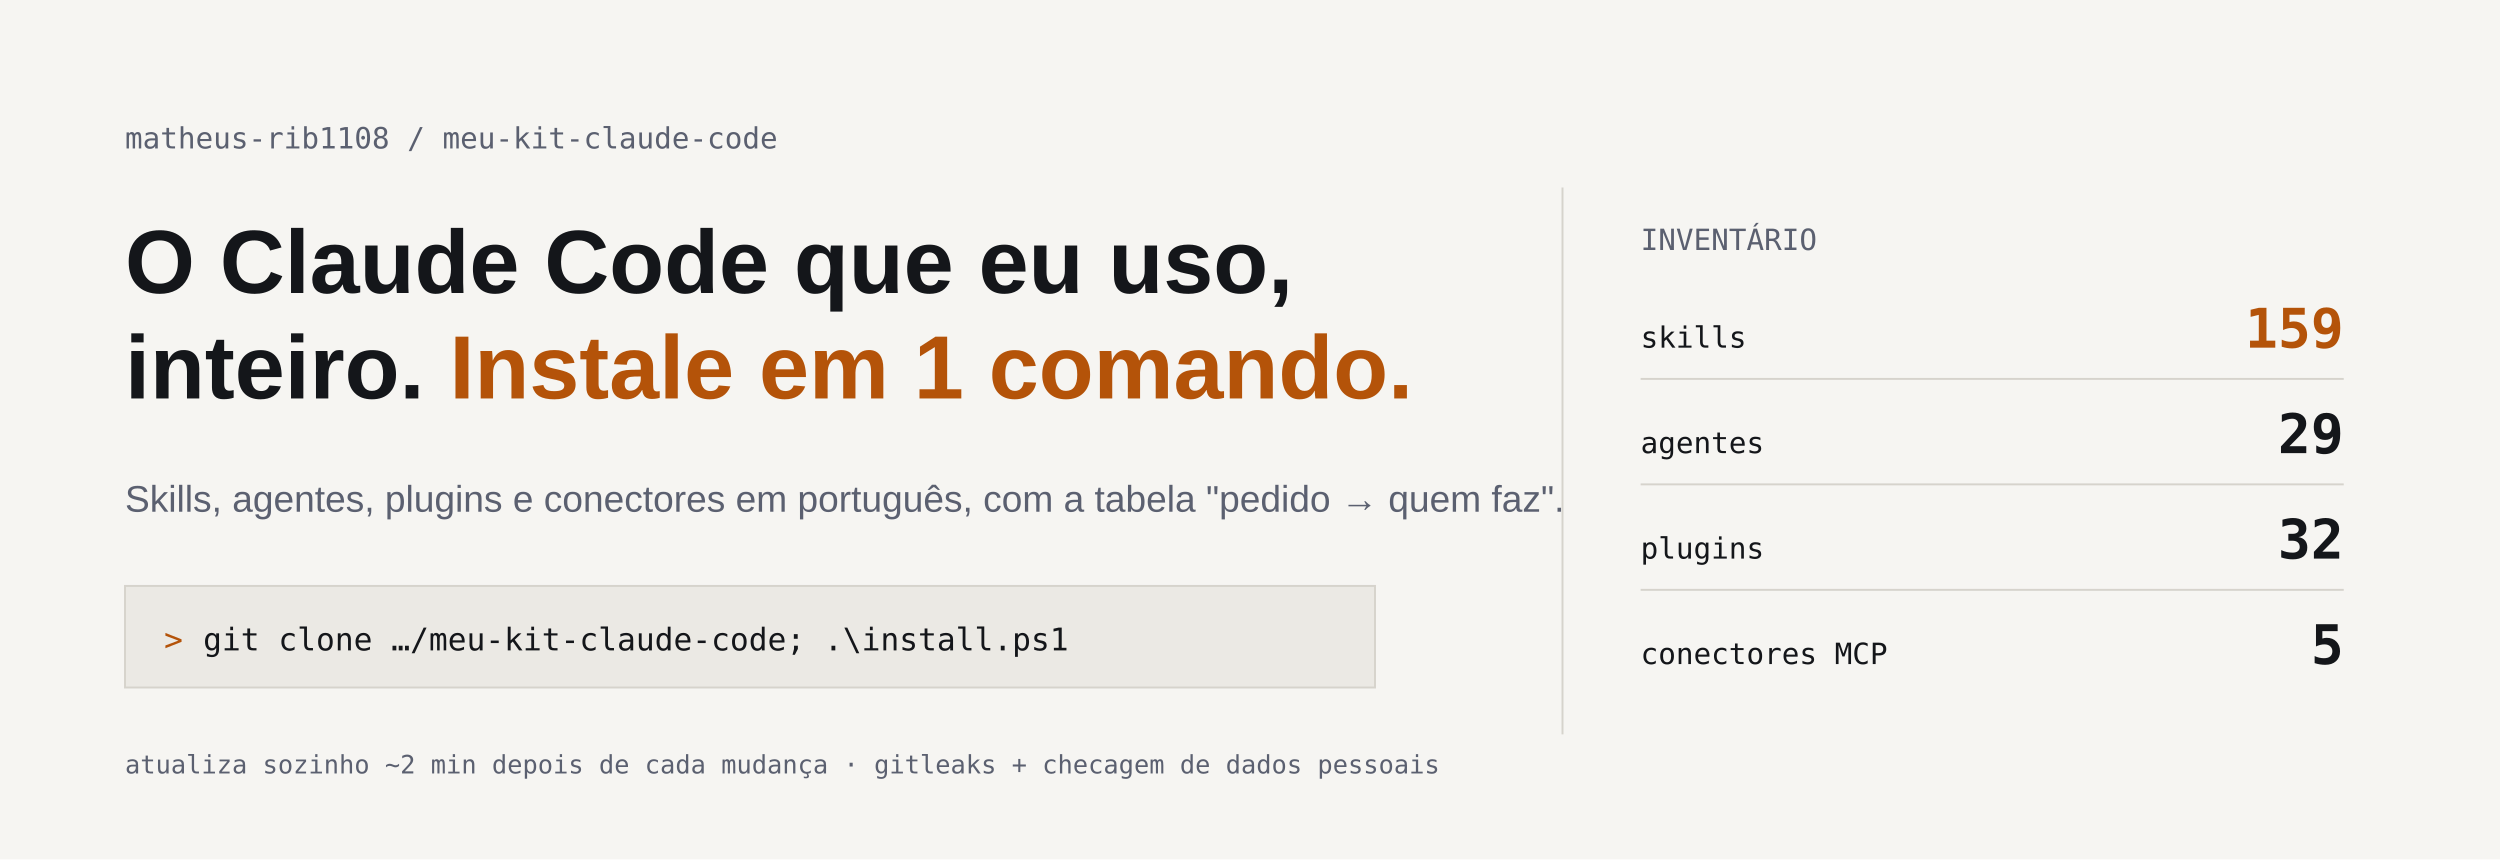
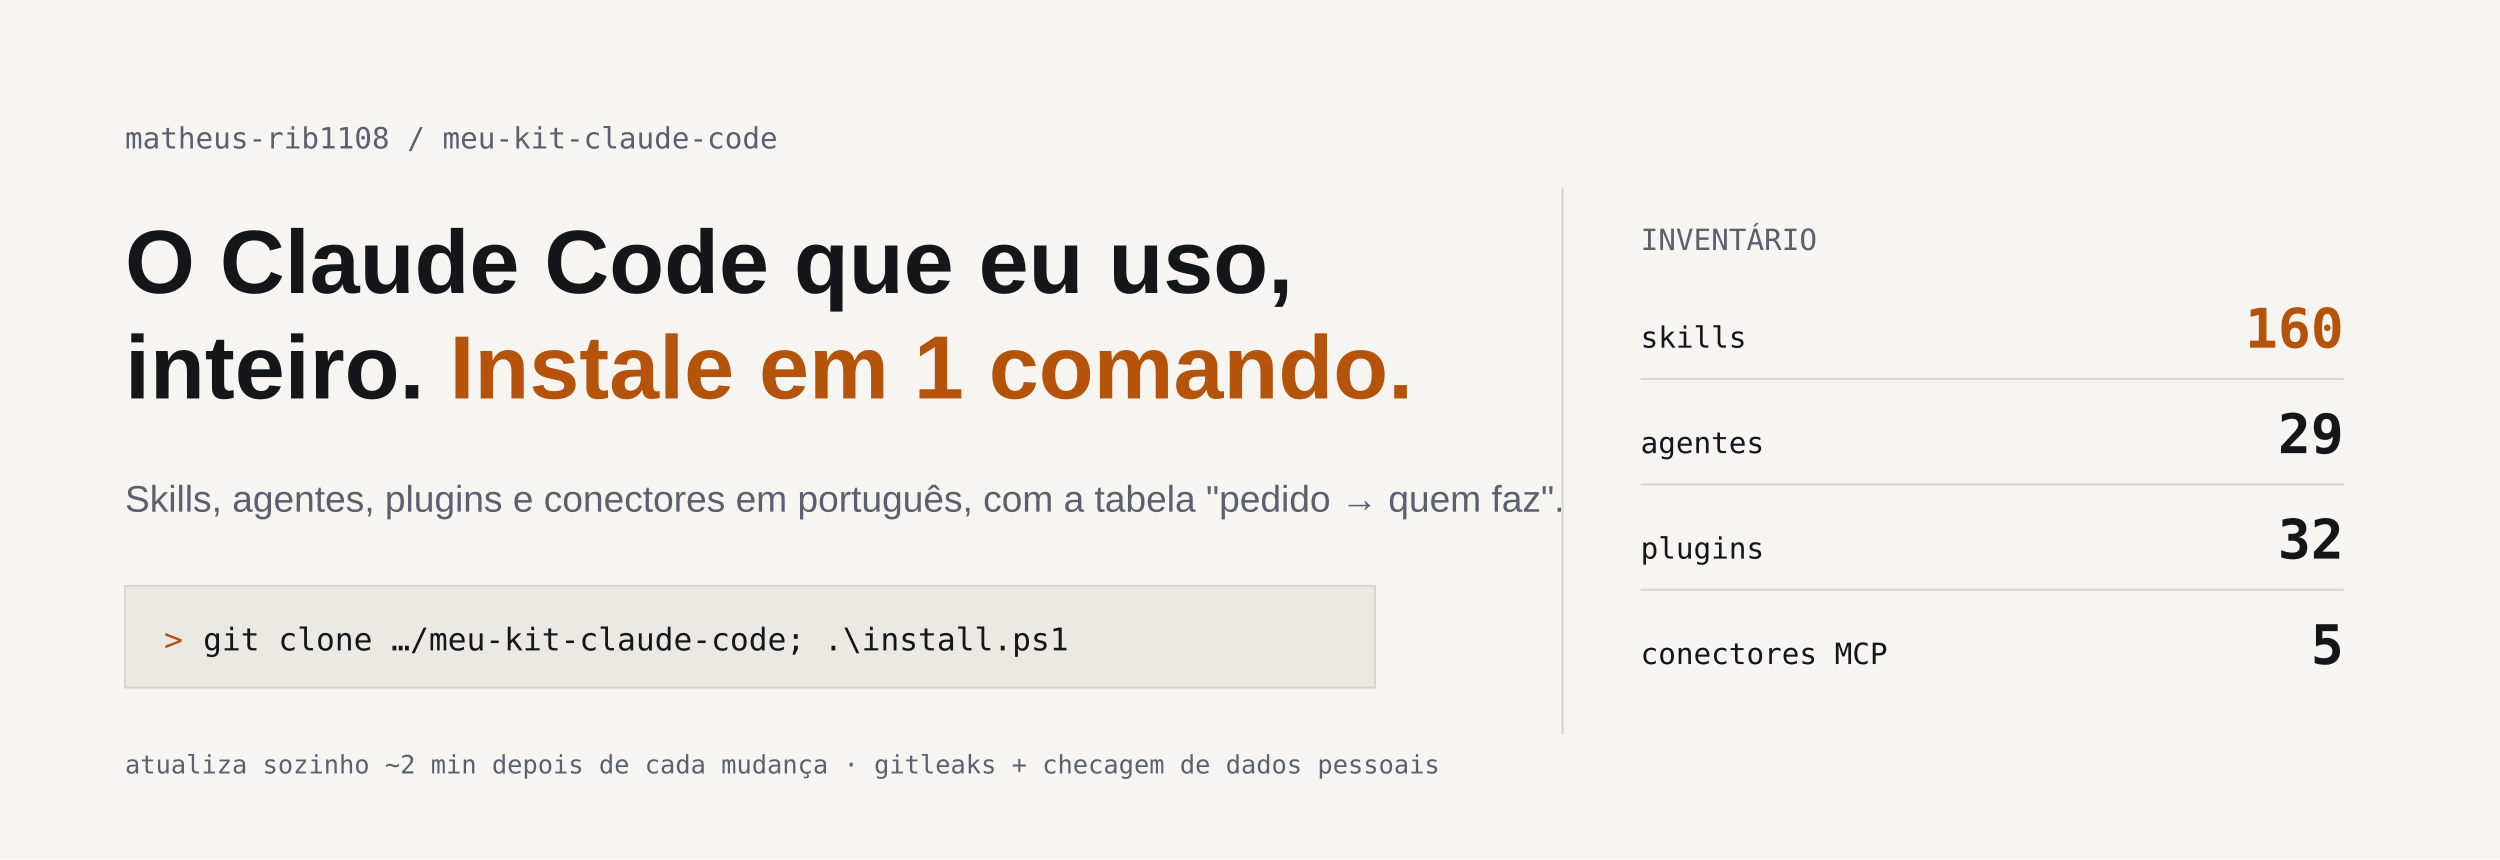
- <svg xmlns="http://www.w3.org/2000/svg" viewBox="0 0 1280 440" width="1280" height="440" role="img" aria-label="Meu kit do Claude Code: 159 skills, 29 agentes, 32 plugins, 5 conectores MCP">
+ <svg xmlns="http://www.w3.org/2000/svg" viewBox="0 0 1280 440" width="1280" height="440" role="img" aria-label="Meu kit do Claude Code: 160 skills, 29 agentes, 32 plugins, 5 conectores MCP">
  <rect width="1280" height="440" fill="#f6f5f2" />
  <text x="64" y="76" font-family="'JetBrains Mono','Cascadia Code',Consolas,'DejaVu Sans Mono',monospace" font-size="15" fill="#5b6070">matheus-rib1108 / meu-kit-claude-code</text>
  <text x="64" y="150" font-family="'Inter Tight','Segoe UI','Helvetica Neue',Arial,sans-serif" font-size="46" font-weight="700" fill="#14161a">O Claude Code que eu uso,</text>
  <text x="64" y="204" font-family="'Inter Tight','Segoe UI','Helvetica Neue',Arial,sans-serif" font-size="46" font-weight="700" fill="#14161a">inteiro. <tspan fill="#b45309">Instale em 1 comando.</tspan>
  </text>
  <text x="64" y="262" font-family="'Inter Tight','Segoe UI','Helvetica Neue',Arial,sans-serif" font-size="19" fill="#5b6070">Skills, agentes, plugins e conectores em português, com a tabela "pedido → quem faz".</text>
  <rect x="64" y="300" width="640" height="52" fill="#ebe9e4" stroke="#d6d3cc" />
  <text x="84" y="333" font-family="'JetBrains Mono','Cascadia Code',Consolas,'DejaVu Sans Mono',monospace" font-size="16" fill="#b45309">&gt;</text>
  <text x="104" y="333" font-family="'JetBrains Mono','Cascadia Code',Consolas,'DejaVu Sans Mono',monospace" font-size="16" fill="#14161a">git clone …/meu-kit-claude-code; .\install.ps1</text>
  <text x="64" y="396" font-family="'JetBrains Mono','Cascadia Code',Consolas,'DejaVu Sans Mono',monospace" font-size="13" fill="#5b6070">atualiza sozinho ~2 min depois de cada mudança · gitleaks + checagem de dados pessoais</text>
  <line x1="800" y1="96" x2="800" y2="376" stroke="#d6d3cc" />
  <text x="840" y="128" font-family="'JetBrains Mono','Cascadia Code',Consolas,'DejaVu Sans Mono',monospace" font-size="15" fill="#5b6070">INVENTÁRIO</text>
  <text x="840" y="178" font-family="'JetBrains Mono','Cascadia Code',Consolas,'DejaVu Sans Mono',monospace" font-size="15" fill="#14161a">skills</text>
-   <text x="1200" y="178" text-anchor="end" font-family="'JetBrains Mono','Cascadia Code',Consolas,'DejaVu Sans Mono',monospace" font-size="28" font-weight="700" fill="#b45309">159</text>
+   <text x="1200" y="178" text-anchor="end" font-family="'JetBrains Mono','Cascadia Code',Consolas,'DejaVu Sans Mono',monospace" font-size="28" font-weight="700" fill="#b45309">160</text>
  <line x1="840" y1="194" x2="1200" y2="194" stroke="#d6d3cc" />
  <text x="840" y="232" font-family="'JetBrains Mono','Cascadia Code',Consolas,'DejaVu Sans Mono',monospace" font-size="15" fill="#14161a">agentes</text>
  <text x="1200" y="232" text-anchor="end" font-family="'JetBrains Mono','Cascadia Code',Consolas,'DejaVu Sans Mono',monospace" font-size="28" font-weight="700" fill="#14161a">29</text>
  <line x1="840" y1="248" x2="1200" y2="248" stroke="#d6d3cc" />
  <text x="840" y="286" font-family="'JetBrains Mono','Cascadia Code',Consolas,'DejaVu Sans Mono',monospace" font-size="15" fill="#14161a">plugins</text>
  <text x="1200" y="286" text-anchor="end" font-family="'JetBrains Mono','Cascadia Code',Consolas,'DejaVu Sans Mono',monospace" font-size="28" font-weight="700" fill="#14161a">32</text>
  <line x1="840" y1="302" x2="1200" y2="302" stroke="#d6d3cc" />
  <text x="840" y="340" font-family="'JetBrains Mono','Cascadia Code',Consolas,'DejaVu Sans Mono',monospace" font-size="15" fill="#14161a">conectores MCP</text>
  <text x="1200" y="340" text-anchor="end" font-family="'JetBrains Mono','Cascadia Code',Consolas,'DejaVu Sans Mono',monospace" font-size="28" font-weight="700" fill="#14161a">5</text>
</svg>
